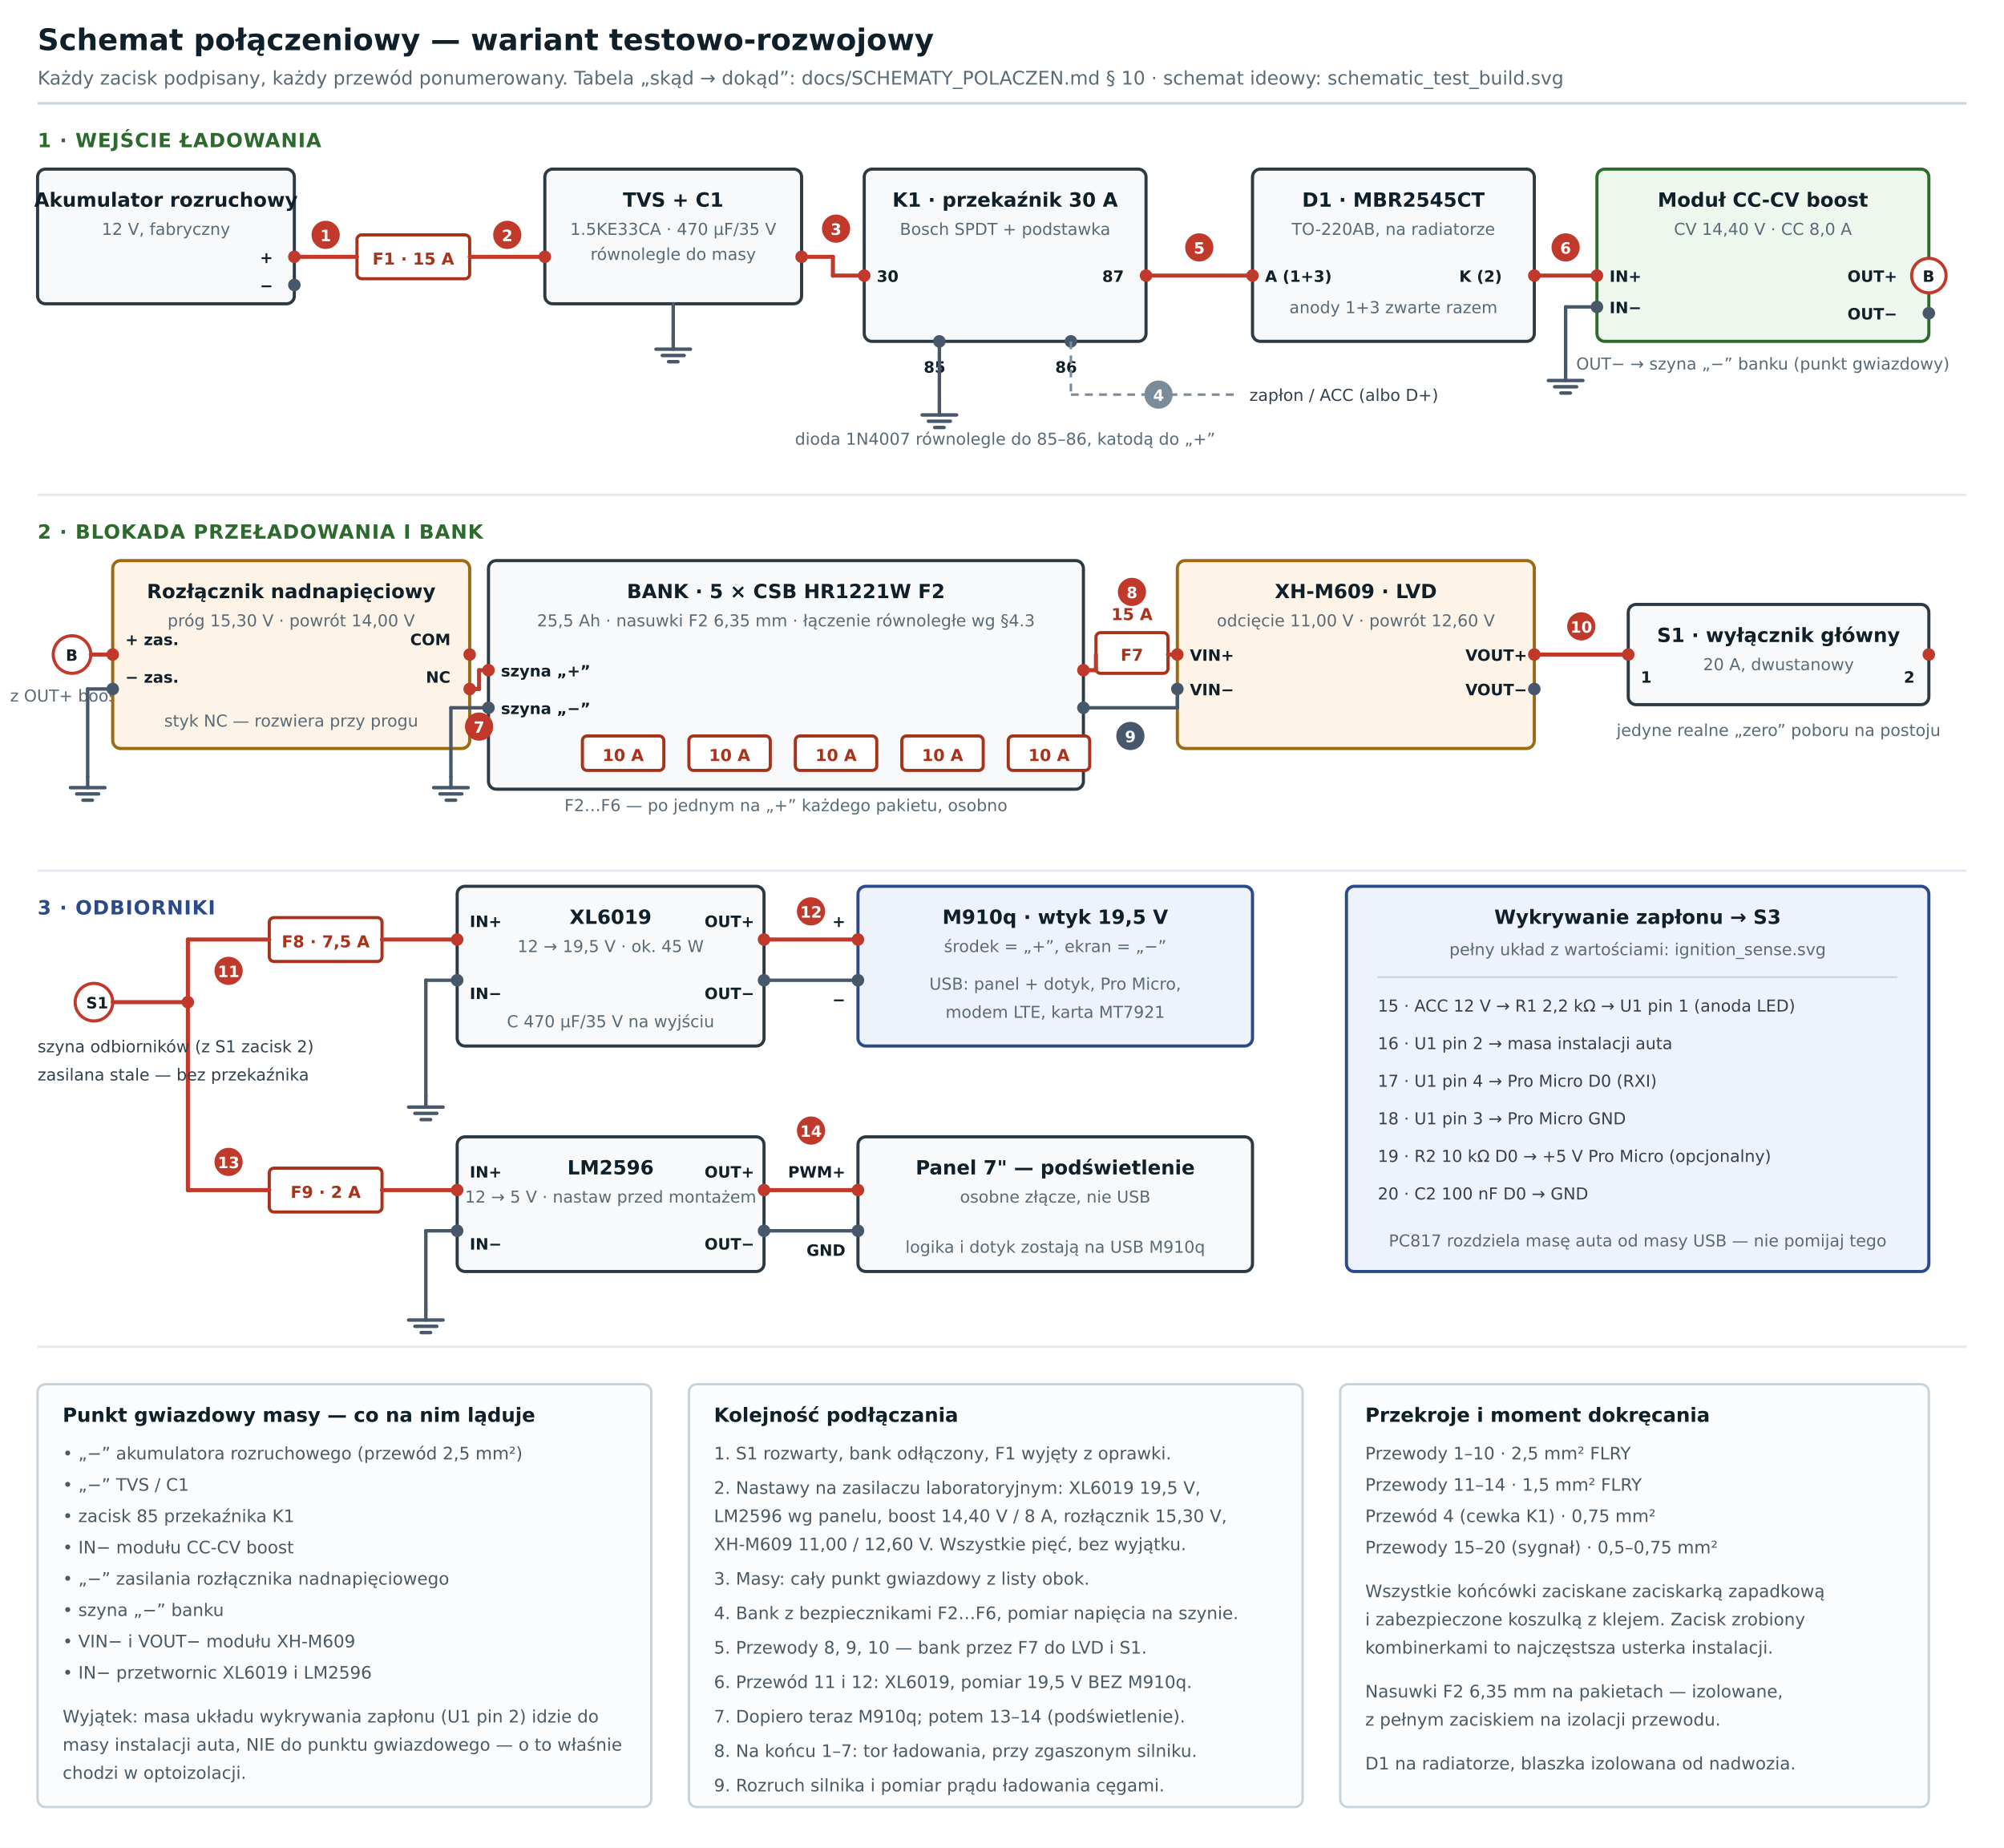
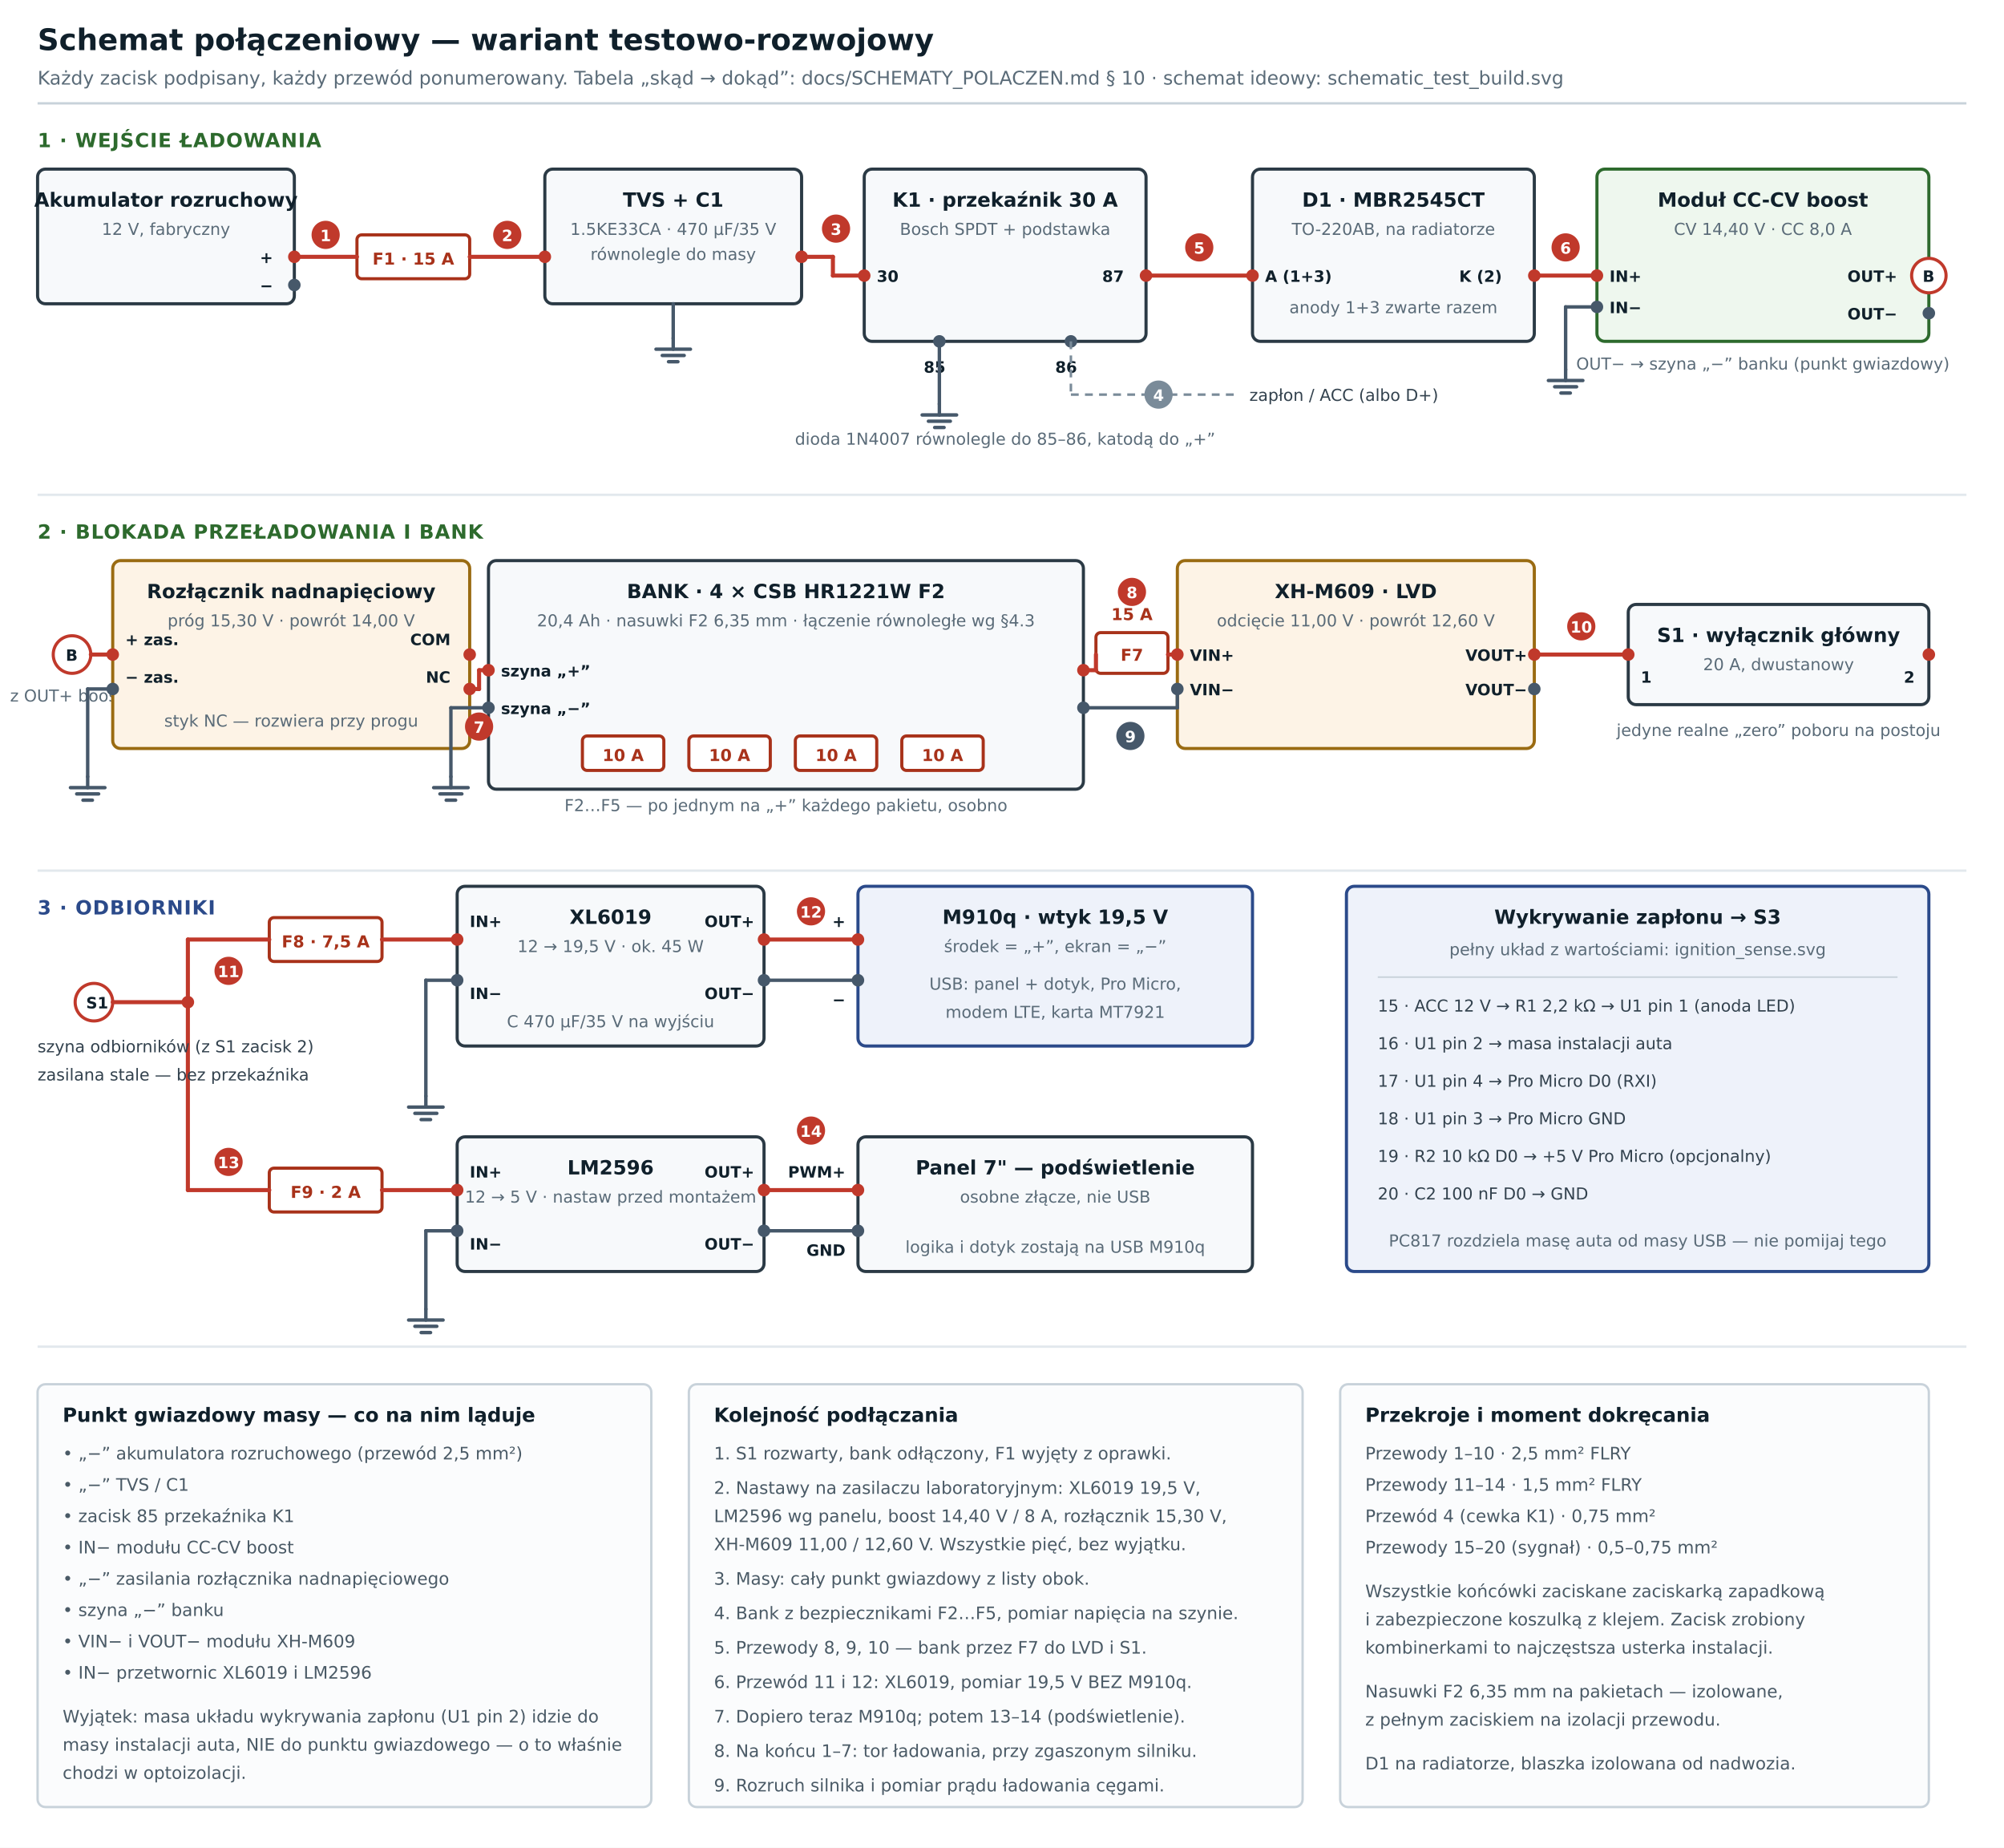
<svg xmlns="http://www.w3.org/2000/svg" xmlns:xlink="http://www.w3.org/1999/xlink" width="1280" height="1180" viewBox="0 0 1280 1180" font-family="DejaVu Sans, Verdana, sans-serif">
  <style>
    .bg   { fill: #ffffff; }
    .wp   { stroke: #c0392b; stroke-width: 2.6; fill: none; stroke-linecap: round; }
    .wg   { stroke: #46586a; stroke-width: 2.2; fill: none; stroke-linecap: round; }
    .wd   { stroke: #7a8b99; stroke-width: 1.6; fill: none; stroke-dasharray: 5 4; }
    .sym  { stroke: #1b2b36; stroke-width: 2; fill: none; }
    .blk  { fill: #f7f9fb; stroke: #2b3a45; stroke-width: 2; rx: 5; }
    .blkg { fill: #eef7ee; stroke: #2d6a2d; stroke-width: 2; rx: 5; }
    .blko { fill: #fdf3e6; stroke: #9a6b12; stroke-width: 2; rx: 5; }
    .blkb { fill: #eef2fa; stroke: #2b4a8a; stroke-width: 2; rx: 5; }
    .fbox { fill: #ffffff; stroke: #a8321a; stroke-width: 2; rx: 3; }
    .note { fill: #fbfcfd; stroke: #c8d2da; stroke-width: 1.5; rx: 5; }
    .ttl  { font-size: 19px; font-weight: bold; fill: #10202b; }
    .sub  { font-size: 12px; fill: #5a6b78; }
    .sec  { font-size: 12.5px; font-weight: bold; fill: #2d6a2d; letter-spacing: 0.5px; }
    .secb { font-size: 12.5px; font-weight: bold; fill: #2b4a8a; letter-spacing: 0.5px; }
    .mh   { font-size: 12.5px; font-weight: bold; fill: #10202b; text-anchor: middle; }
    .ms   { font-size: 10.5px; fill: #5a6b78; text-anchor: middle; }
    .tm   { font-size: 10px; font-weight: bold; fill: #10202b; }
    .fz   { font-size: 10.5px; font-weight: bold; fill: #a8321a; text-anchor: middle; }
    .wn   { font-size: 10px; font-weight: bold; fill: #ffffff; text-anchor: middle; }
    .nh   { font-size: 12.5px; font-weight: bold; fill: #10202b; }
    .nt   { font-size: 11px; fill: #4a5a66; }
    .lbl  { font-size: 10.5px; fill: #33424e; }
  </style>
  <defs>
    <g id="gnd">
      <line class="wg" x1="0" y1="0" x2="0" y2="7" />
      <line class="wg" x1="-11" y1="7" x2="11" y2="7" />
      <line class="wg" x1="-7" y1="11" x2="7" y2="11" />
      <line class="wg" x1="-3" y1="15" x2="3" y2="15" />
    </g>
  </defs>
  <rect class="bg" x="0" y="0" width="1280" height="1180" />
  <text class="ttl" x="24" y="32">Schemat połączeniowy — wariant testowo-rozwojowy</text>
  <text class="sub" x="24" y="54">Każdy zacisk podpisany, każdy przewód ponumerowany. Tabela „skąd → dokąd”: docs/SCHEMATY_POLACZEN.md § 10 · schemat ideowy: schematic_test_build.svg</text>
  <line x1="24" y1="66" x2="1256" y2="66" stroke="#c8d2da" stroke-width="1.5" />
  <text class="sec" x="24" y="94">1 · WEJŚCIE ŁADOWANIA</text>
  <rect class="blk" x="24" y="108" width="164" height="86" />
  <text class="mh" x="106" y="132">Akumulator rozruchowy</text>
  <text class="ms" x="106" y="150">12 V, fabryczny</text>
  <circle cx="188" cy="164" r="4" fill="#c0392b" />
  <text class="tm" x="166" y="168">+</text>
  <circle cx="188" cy="182" r="4" fill="#46586a" />
  <text class="tm" x="166" y="186">−</text>
  <rect class="fbox" x="228" y="150" width="72" height="28" />
  <text class="fz" x="264" y="169">F1 · 15 A</text>
  <line class="wp" x1="188" y1="164" x2="228" y2="164" />
  <line class="wp" x1="300" y1="164" x2="348" y2="164" />
  <circle cx="208" cy="150" r="9" fill="#c0392b" />
  <text class="wn" x="208" y="154">1</text>
  <circle cx="324" cy="150" r="9" fill="#c0392b" />
  <text class="wn" x="324" y="154">2</text>
  <rect class="blk" x="348" y="108" width="164" height="86" />
  <text class="mh" x="430" y="132">TVS + C1</text>
  <text class="ms" x="430" y="150">1.5KE33CA · 470 µF/35 V</text>
  <text class="ms" x="430" y="166">równolegle do masy</text>
  <circle cx="348" cy="164" r="4" fill="#c0392b" />
  <circle cx="512" cy="164" r="4" fill="#c0392b" />
  <line class="wg" x1="430" y1="194" x2="430" y2="216" />
  <use xlink:href="#gnd" x="430" y="216" />
  <rect class="blk" x="552" y="108" width="180" height="110" />
  <text class="mh" x="642" y="132">K1 · przekaźnik 30 A</text>
  <text class="ms" x="642" y="150">Bosch SPDT + podstawka</text>
  <circle cx="552" cy="176" r="4" fill="#c0392b" />
  <text class="tm" x="560" y="180">30</text>
  <circle cx="732" cy="176" r="4" fill="#c0392b" />
  <text class="tm" x="704" y="180">87</text>
  <circle cx="600" cy="218" r="4" fill="#46586a" />
  <text class="tm" x="590" y="238">85</text>
  <circle cx="684" cy="218" r="4" fill="#46586a" />
  <text class="tm" x="674" y="238">86</text>
  <line class="wp" x1="512" y1="164" x2="532" y2="164" />
  <line class="wp" x1="532" y1="164" x2="532" y2="176" />
  <line class="wp" x1="532" y1="176" x2="552" y2="176" />
  <circle cx="534" cy="146" r="9" fill="#c0392b" />
  <text class="wn" x="534" y="150">3</text>
  <line class="wg" x1="600" y1="218" x2="600" y2="258" />
  <use xlink:href="#gnd" x="600" y="258" />
  <line class="wd" x1="684" y1="218" x2="684" y2="252" />
  <line class="wd" x1="684" y1="252" x2="792" y2="252" />
  <text class="lbl" x="798" y="256">zapłon / ACC (albo D+)</text>
  <circle cx="740" cy="252" r="9" fill="#7a8b99" />
  <text class="wn" x="740" y="256">4</text>
  <text class="ms" x="642" y="284">dioda 1N4007 równolegle do 85–86, katodą do „+”</text>
  <rect class="blk" x="800" y="108" width="180" height="110" />
  <text class="mh" x="890" y="132">D1 · MBR2545CT</text>
  <text class="ms" x="890" y="150">TO-220AB, na radiatorze</text>
  <text class="ms" x="890" y="200">anody 1+3 zwarte razem</text>
  <circle cx="800" cy="176" r="4" fill="#c0392b" />
  <text class="tm" x="808" y="180">A (1+3)</text>
  <circle cx="980" cy="176" r="4" fill="#c0392b" />
  <text class="tm" x="932" y="180">K (2)</text>
  <line class="wp" x1="732" y1="176" x2="800" y2="176" />
  <circle cx="766" cy="158" r="9" fill="#c0392b" />
  <text class="wn" x="766" y="162">5</text>
  <rect class="blkg" x="1020" y="108" width="212" height="110" />
  <text class="mh" x="1126" y="132">Moduł CC-CV boost</text>
  <text class="ms" x="1126" y="150">CV 14,40 V · CC 8,0 A</text>
  <circle cx="1020" cy="176" r="4" fill="#c0392b" />
  <text class="tm" x="1028" y="180">IN+</text>
  <circle cx="1020" cy="196" r="4" fill="#46586a" />
  <text class="tm" x="1028" y="200">IN−</text>
  <circle cx="1232" cy="176" r="11" fill="#ffffff" stroke="#c0392b" stroke-width="2" />
  <text class="tm" x="1228" y="180">B</text>
  <text class="tm" x="1180" y="180">OUT+</text>
  <circle cx="1232" cy="200" r="4" fill="#46586a" />
  <text class="tm" x="1180" y="204">OUT−</text>
  <text class="ms" x="1126" y="236">OUT− → szyna „−” banku (punkt gwiazdowy)</text>
  <line class="wp" x1="980" y1="176" x2="1020" y2="176" />
  <circle cx="1000" cy="158" r="9" fill="#c0392b" />
  <text class="wn" x="1000" y="162">6</text>
  <line class="wg" x1="1020" y1="196" x2="1000" y2="196" />
  <line class="wg" x1="1000" y1="196" x2="1000" y2="236" />
  <use xlink:href="#gnd" x="1000" y="236" />
  <line x1="24" y1="316" x2="1256" y2="316" stroke="#e2e8ed" stroke-width="1.5" />
  <text class="sec" x="24" y="344">2 · BLOKADA PRZEŁADOWANIA I BANK</text>
  <circle cx="46" cy="418" r="12" fill="#ffffff" stroke="#c0392b" stroke-width="2" />
  <text class="tm" x="42" y="422">B</text>
  <text class="ms" x="46" y="448">z OUT+ boostu</text>
  <line class="wp" x1="58" y1="418" x2="72" y2="418" />
  <rect class="blko" x="72" y="358" width="228" height="120" />
  <text class="mh" x="186" y="382">Rozłącznik nadnapięciowy</text>
  <text class="ms" x="186" y="400">próg 15,30 V · powrót 14,00 V</text>
  <text class="ms" x="186" y="464">styk NC — rozwiera przy progu</text>
  <circle cx="72" cy="418" r="4" fill="#c0392b" />
  <text class="tm" x="80" y="412">+ zas.</text>
  <circle cx="72" cy="440" r="4" fill="#46586a" />
  <text class="tm" x="80" y="436">− zas.</text>
  <circle cx="300" cy="418" r="4" fill="#c0392b" />
  <text class="tm" x="262" y="412">COM</text>
  <circle cx="300" cy="440" r="4" fill="#c0392b" />
  <text class="tm" x="272" y="436">NC</text>
  <line class="wg" x1="72" y1="440" x2="56" y2="440" />
  <line class="wg" x1="56" y1="440" x2="56" y2="496" />
  <use xlink:href="#gnd" x="56" y="496" />
  <rect class="blk" x="312" y="358" width="380" height="146" />
-   <text class="mh" x="502" y="382">BANK · 5 × CSB HR1221W F2</text>
-   <text class="ms" x="502" y="400">25,5 Ah · nasuwki F2 6,35 mm · łączenie równoległe wg §4.3</text>
+   <text class="mh" x="502" y="382">BANK · 4 × CSB HR1221W F2</text>
+   <text class="ms" x="502" y="400">20,4 Ah · nasuwki F2 6,35 mm · łączenie równoległe wg §4.3</text>
  <circle cx="312" cy="428" r="4" fill="#c0392b" />
  <text class="tm" x="320" y="432">szyna „+”</text>
  <circle cx="312" cy="452" r="4" fill="#46586a" />
  <text class="tm" x="320" y="456">szyna „−”</text>
  <circle cx="692" cy="428" r="4" fill="#c0392b" />
  <circle cx="692" cy="452" r="4" fill="#46586a" />
  <rect class="fbox" x="372" y="470" width="52" height="22" />
  <text class="fz" x="398" y="486">10 A</text>
  <rect class="fbox" x="440" y="470" width="52" height="22" />
  <text class="fz" x="466" y="486">10 A</text>
  <rect class="fbox" x="508" y="470" width="52" height="22" />
  <text class="fz" x="534" y="486">10 A</text>
  <rect class="fbox" x="576" y="470" width="52" height="22" />
  <text class="fz" x="602" y="486">10 A</text>
-   <rect class="fbox" x="644" y="470" width="52" height="22" />
-   <text class="fz" x="670" y="486">10 A</text>
-   <text class="ms" x="502" y="518">F2…F6 — po jednym na „+” każdego pakietu, osobno</text>
+   <text class="ms" x="502" y="518">F2…F5 — po jednym na „+” każdego pakietu, osobno</text>
  <line class="wp" x1="300" y1="440" x2="306" y2="440" />
  <line class="wp" x1="306" y1="440" x2="306" y2="428" />
  <line class="wp" x1="306" y1="428" x2="312" y2="428" />
  <circle cx="306" cy="464" r="9" fill="#c0392b" />
  <text class="wn" x="306" y="468">7</text>
  <line class="wg" x1="312" y1="452" x2="288" y2="452" />
  <line class="wg" x1="288" y1="452" x2="288" y2="496" />
  <use xlink:href="#gnd" x="288" y="496" />
  <rect class="blko" x="752" y="358" width="228" height="120" />
  <text class="mh" x="866" y="382">XH-M609 · LVD</text>
  <text class="ms" x="866" y="400">odcięcie 11,00 V · powrót 12,60 V</text>
  <circle cx="752" cy="418" r="4" fill="#c0392b" />
  <text class="tm" x="760" y="422">VIN+</text>
  <circle cx="752" cy="440" r="4" fill="#46586a" />
  <text class="tm" x="760" y="444">VIN−</text>
  <circle cx="980" cy="418" r="4" fill="#c0392b" />
  <text class="tm" x="936" y="422">VOUT+</text>
  <circle cx="980" cy="440" r="4" fill="#46586a" />
  <text class="tm" x="936" y="444">VOUT−</text>
  <rect class="fbox" x="700" y="404" width="46" height="26" />
  <text class="fz" x="723" y="422">F7</text>
  <text class="fz" x="723" y="396">15 A</text>
  <line class="wp" x1="692" y1="428" x2="700" y2="428" />
  <line class="wp" x1="700" y1="428" x2="700" y2="418" />
  <line class="wp" x1="746" y1="418" x2="752" y2="418" />
  <circle cx="723" cy="378" r="9" fill="#c0392b" />
  <text class="wn" x="723" y="382">8</text>
  <line class="wg" x1="692" y1="452" x2="752" y2="452" />
  <line class="wg" x1="752" y1="452" x2="752" y2="440" />
  <circle cx="722" cy="470" r="9" fill="#46586a" />
  <text class="wn" x="722" y="474">9</text>
  <rect class="blk" x="1040" y="386" width="192" height="64" />
  <text class="mh" x="1136" y="410">S1 · wyłącznik główny</text>
  <text class="ms" x="1136" y="428">20 A, dwustanowy</text>
  <circle cx="1040" cy="418" r="4" fill="#c0392b" />
  <text class="tm" x="1048" y="436">1</text>
  <circle cx="1232" cy="418" r="4" fill="#c0392b" />
  <text class="tm" x="1216" y="436">2</text>
  <line class="wp" x1="980" y1="418" x2="1040" y2="418" />
  <circle cx="1010" cy="400" r="9" fill="#c0392b" />
  <text class="wn" x="1010" y="404">10</text>
  <text class="ms" x="1136" y="470">jedyne realne „zero” poboru na postoju</text>
  <line x1="24" y1="556" x2="1256" y2="556" stroke="#e2e8ed" stroke-width="1.5" />
  <text class="secb" x="24" y="584">3 · ODBIORNIKI</text>
  <circle cx="60" cy="640" r="12" fill="#ffffff" stroke="#c0392b" stroke-width="2" />
  <text class="tm" x="55" y="644">S1</text>
  <line class="wp" x1="72" y1="640" x2="120" y2="640" />
  <circle cx="120" cy="640" r="4" fill="#c0392b" />
  <line class="wp" x1="120" y1="600" x2="120" y2="760" />
  <text class="lbl" x="24" y="672">szyna odbiorników (z S1 zacisk 2)</text>
  <text class="lbl" x="24" y="690">zasilana stale — bez przekaźnika</text>
  <rect class="fbox" x="172" y="586" width="72" height="28" />
  <text class="fz" x="208" y="605">F8 · 7,5 A</text>
  <line class="wp" x1="120" y1="600" x2="172" y2="600" />
  <line class="wp" x1="244" y1="600" x2="292" y2="600" />
  <circle cx="146" cy="620" r="9" fill="#c0392b" />
  <text class="wn" x="146" y="624">11</text>
  <rect class="blk" x="292" y="566" width="196" height="102" />
  <text class="mh" x="390" y="590">XL6019</text>
  <text class="ms" x="390" y="608">12 → 19,5 V · ok. 45 W</text>
  <text class="ms" x="390" y="656">C 470 µF/35 V na wyjściu</text>
  <circle cx="292" cy="600" r="4" fill="#c0392b" />
  <text class="tm" x="300" y="592">IN+</text>
  <circle cx="292" cy="626" r="4" fill="#46586a" />
  <text class="tm" x="300" y="638">IN−</text>
  <circle cx="488" cy="600" r="4" fill="#c0392b" />
  <text class="tm" x="450" y="592">OUT+</text>
  <circle cx="488" cy="626" r="4" fill="#46586a" />
  <text class="tm" x="450" y="638">OUT−</text>
  <line class="wg" x1="292" y1="626" x2="272" y2="626" />
  <line class="wg" x1="272" y1="626" x2="272" y2="700" />
  <use xlink:href="#gnd" x="272" y="700" />
  <rect class="blkb" x="548" y="566" width="252" height="102" />
  <text class="mh" x="674" y="590">M910q · wtyk 19,5 V</text>
  <text class="ms" x="674" y="608">środek = „+”, ekran = „−”</text>
  <text class="ms" x="674" y="632">USB: panel + dotyk, Pro Micro,</text>
  <text class="ms" x="674" y="650">modem LTE, karta MT7921</text>
  <circle cx="548" cy="600" r="4" fill="#c0392b" />
  <text class="tm" x="540" y="592" text-anchor="end">+</text>
  <circle cx="548" cy="626" r="4" fill="#46586a" />
  <text class="tm" x="540" y="642" text-anchor="end">−</text>
  <line class="wp" x1="488" y1="600" x2="548" y2="600" />
  <line class="wg" x1="488" y1="626" x2="548" y2="626" />
  <circle cx="518" cy="582" r="9" fill="#c0392b" />
  <text class="wn" x="518" y="586">12</text>
  <rect class="fbox" x="172" y="746" width="72" height="28" />
  <text class="fz" x="208" y="765">F9 · 2 A</text>
  <line class="wp" x1="120" y1="760" x2="172" y2="760" />
  <line class="wp" x1="244" y1="760" x2="292" y2="760" />
  <circle cx="146" cy="742" r="9" fill="#c0392b" />
  <text class="wn" x="146" y="746">13</text>
  <rect class="blk" x="292" y="726" width="196" height="86" />
  <text class="mh" x="390" y="750">LM2596</text>
  <text class="ms" x="390" y="768">12 → 5 V · nastaw przed montażem</text>
  <circle cx="292" cy="760" r="4" fill="#c0392b" />
  <text class="tm" x="300" y="752">IN+</text>
  <circle cx="292" cy="786" r="4" fill="#46586a" />
  <text class="tm" x="300" y="798">IN−</text>
  <circle cx="488" cy="760" r="4" fill="#c0392b" />
  <text class="tm" x="450" y="752">OUT+</text>
  <circle cx="488" cy="786" r="4" fill="#46586a" />
  <text class="tm" x="450" y="798">OUT−</text>
  <line class="wg" x1="292" y1="786" x2="272" y2="786" />
  <line class="wg" x1="272" y1="786" x2="272" y2="836" />
  <use xlink:href="#gnd" x="272" y="836" />
  <rect class="blk" x="548" y="726" width="252" height="86" />
  <text class="mh" x="674" y="750">Panel 7" — podświetlenie</text>
  <text class="ms" x="674" y="768">osobne złącze, nie USB</text>
  <text class="ms" x="674" y="800">logika i dotyk zostają na USB M910q</text>
  <circle cx="548" cy="760" r="4" fill="#c0392b" />
  <text class="tm" x="540" y="752" text-anchor="end">PWM+</text>
  <circle cx="548" cy="786" r="4" fill="#46586a" />
  <text class="tm" x="540" y="802" text-anchor="end">GND</text>
  <line class="wp" x1="488" y1="760" x2="548" y2="760" />
  <line class="wg" x1="488" y1="786" x2="548" y2="786" />
  <circle cx="518" cy="722" r="9" fill="#c0392b" />
  <text class="wn" x="518" y="726">14</text>
  <rect class="blkb" x="860" y="566" width="372" height="246" />
  <text class="mh" x="1046" y="590">Wykrywanie zapłonu → S3</text>
  <text class="ms" x="1046" y="610">pełny układ z wartościami: ignition_sense.svg</text>
  <line x1="880" y1="624" x2="1212" y2="624" stroke="#c8d2da" />
  <text class="lbl" x="880" y="646">15 · ACC 12 V  →  R1 2,2 kΩ  →  U1 pin 1 (anoda LED)</text>
  <text class="lbl" x="880" y="670">16 · U1 pin 2  →  masa instalacji auta</text>
  <text class="lbl" x="880" y="694">17 · U1 pin 4  →  Pro Micro D0 (RXI)</text>
  <text class="lbl" x="880" y="718">18 · U1 pin 3  →  Pro Micro GND</text>
  <text class="lbl" x="880" y="742">19 · R2 10 kΩ  D0 → +5 V Pro Micro (opcjonalny)</text>
  <text class="lbl" x="880" y="766">20 · C2 100 nF  D0 → GND</text>
  <text class="ms" x="1046" y="796">PC817 rozdziela masę auta od masy USB — nie pomijaj tego</text>
  <line x1="24" y1="860" x2="1256" y2="860" stroke="#e2e8ed" stroke-width="1.5" />
  <rect class="note" x="24" y="884" width="392" height="270" />
  <text class="nh" x="40" y="908">Punkt gwiazdowy masy — co na nim ląduje</text>
  <text class="nt" x="40" y="932">• „−” akumulatora rozruchowego (przewód 2,5 mm²)</text>
  <text class="nt" x="40" y="952">• „−” TVS / C1</text>
  <text class="nt" x="40" y="972">• zacisk 85 przekaźnika K1</text>
  <text class="nt" x="40" y="992">• IN− modułu CC-CV boost</text>
  <text class="nt" x="40" y="1012">• „−” zasilania rozłącznika nadnapięciowego</text>
  <text class="nt" x="40" y="1032">• szyna „−” banku</text>
  <text class="nt" x="40" y="1052">• VIN− i VOUT− modułu XH-M609</text>
  <text class="nt" x="40" y="1072">• IN− przetwornic XL6019 i LM2596</text>
  <text class="nt" x="40" y="1100">Wyjątek: masa układu wykrywania zapłonu (U1 pin 2) idzie do</text>
  <text class="nt" x="40" y="1118">masy instalacji auta, NIE do punktu gwiazdowego — o to właśnie</text>
  <text class="nt" x="40" y="1136">chodzi w optoizolacji.</text>
  <rect class="note" x="440" y="884" width="392" height="270" />
  <text class="nh" x="456" y="908">Kolejność podłączania</text>
  <text class="nt" x="456" y="932">1.  S1 rozwarty, bank odłączony, F1 wyjęty z oprawki.</text>
  <text class="nt" x="456" y="954">2.  Nastawy na zasilaczu laboratoryjnym: XL6019 19,5 V,</text>
  <text class="nt" x="456" y="972">     LM2596 wg panelu, boost 14,40 V / 8 A, rozłącznik 15,30 V,</text>
  <text class="nt" x="456" y="990">     XH-M609 11,00 / 12,60 V. Wszystkie pięć, bez wyjątku.</text>
  <text class="nt" x="456" y="1012">3.  Masy: cały punkt gwiazdowy z listy obok.</text>
-   <text class="nt" x="456" y="1034">4.  Bank z bezpiecznikami F2…F6, pomiar napięcia na szynie.</text>
+   <text class="nt" x="456" y="1034">4.  Bank z bezpiecznikami F2…F5, pomiar napięcia na szynie.</text>
  <text class="nt" x="456" y="1056">5.  Przewody 8, 9, 10 — bank przez F7 do LVD i S1.</text>
  <text class="nt" x="456" y="1078">6.  Przewód 11 i 12: XL6019, pomiar 19,5 V BEZ M910q.</text>
  <text class="nt" x="456" y="1100">7.  Dopiero teraz M910q; potem 13–14 (podświetlenie).</text>
  <text class="nt" x="456" y="1122">8.  Na końcu 1–7: tor ładowania, przy zgaszonym silniku.</text>
  <text class="nt" x="456" y="1144">9.  Rozruch silnika i pomiar prądu ładowania cęgami.</text>
  <rect class="note" x="856" y="884" width="376" height="270" />
  <text class="nh" x="872" y="908">Przekroje i moment dokręcania</text>
  <text class="nt" x="872" y="932">Przewody 1–10  ·  2,5 mm² FLRY</text>
  <text class="nt" x="872" y="952">Przewody 11–14  ·  1,5 mm² FLRY</text>
  <text class="nt" x="872" y="972">Przewód 4 (cewka K1)  ·  0,75 mm²</text>
  <text class="nt" x="872" y="992">Przewody 15–20 (sygnał)  ·  0,5–0,75 mm²</text>
  <text class="nt" x="872" y="1020">Wszystkie końcówki zaciskane zaciskarką zapadkową</text>
  <text class="nt" x="872" y="1038">i zabezpieczone koszulką z klejem. Zacisk zrobiony</text>
  <text class="nt" x="872" y="1056">kombinerkami to najczęstsza usterka instalacji.</text>
  <text class="nt" x="872" y="1084">Nasuwki F2 6,35 mm na pakietach — izolowane,</text>
  <text class="nt" x="872" y="1102">z pełnym zaciskiem na izolacji przewodu.</text>
  <text class="nt" x="872" y="1130">D1 na radiatorze, blaszka izolowana od nadwozia.</text>
</svg>
